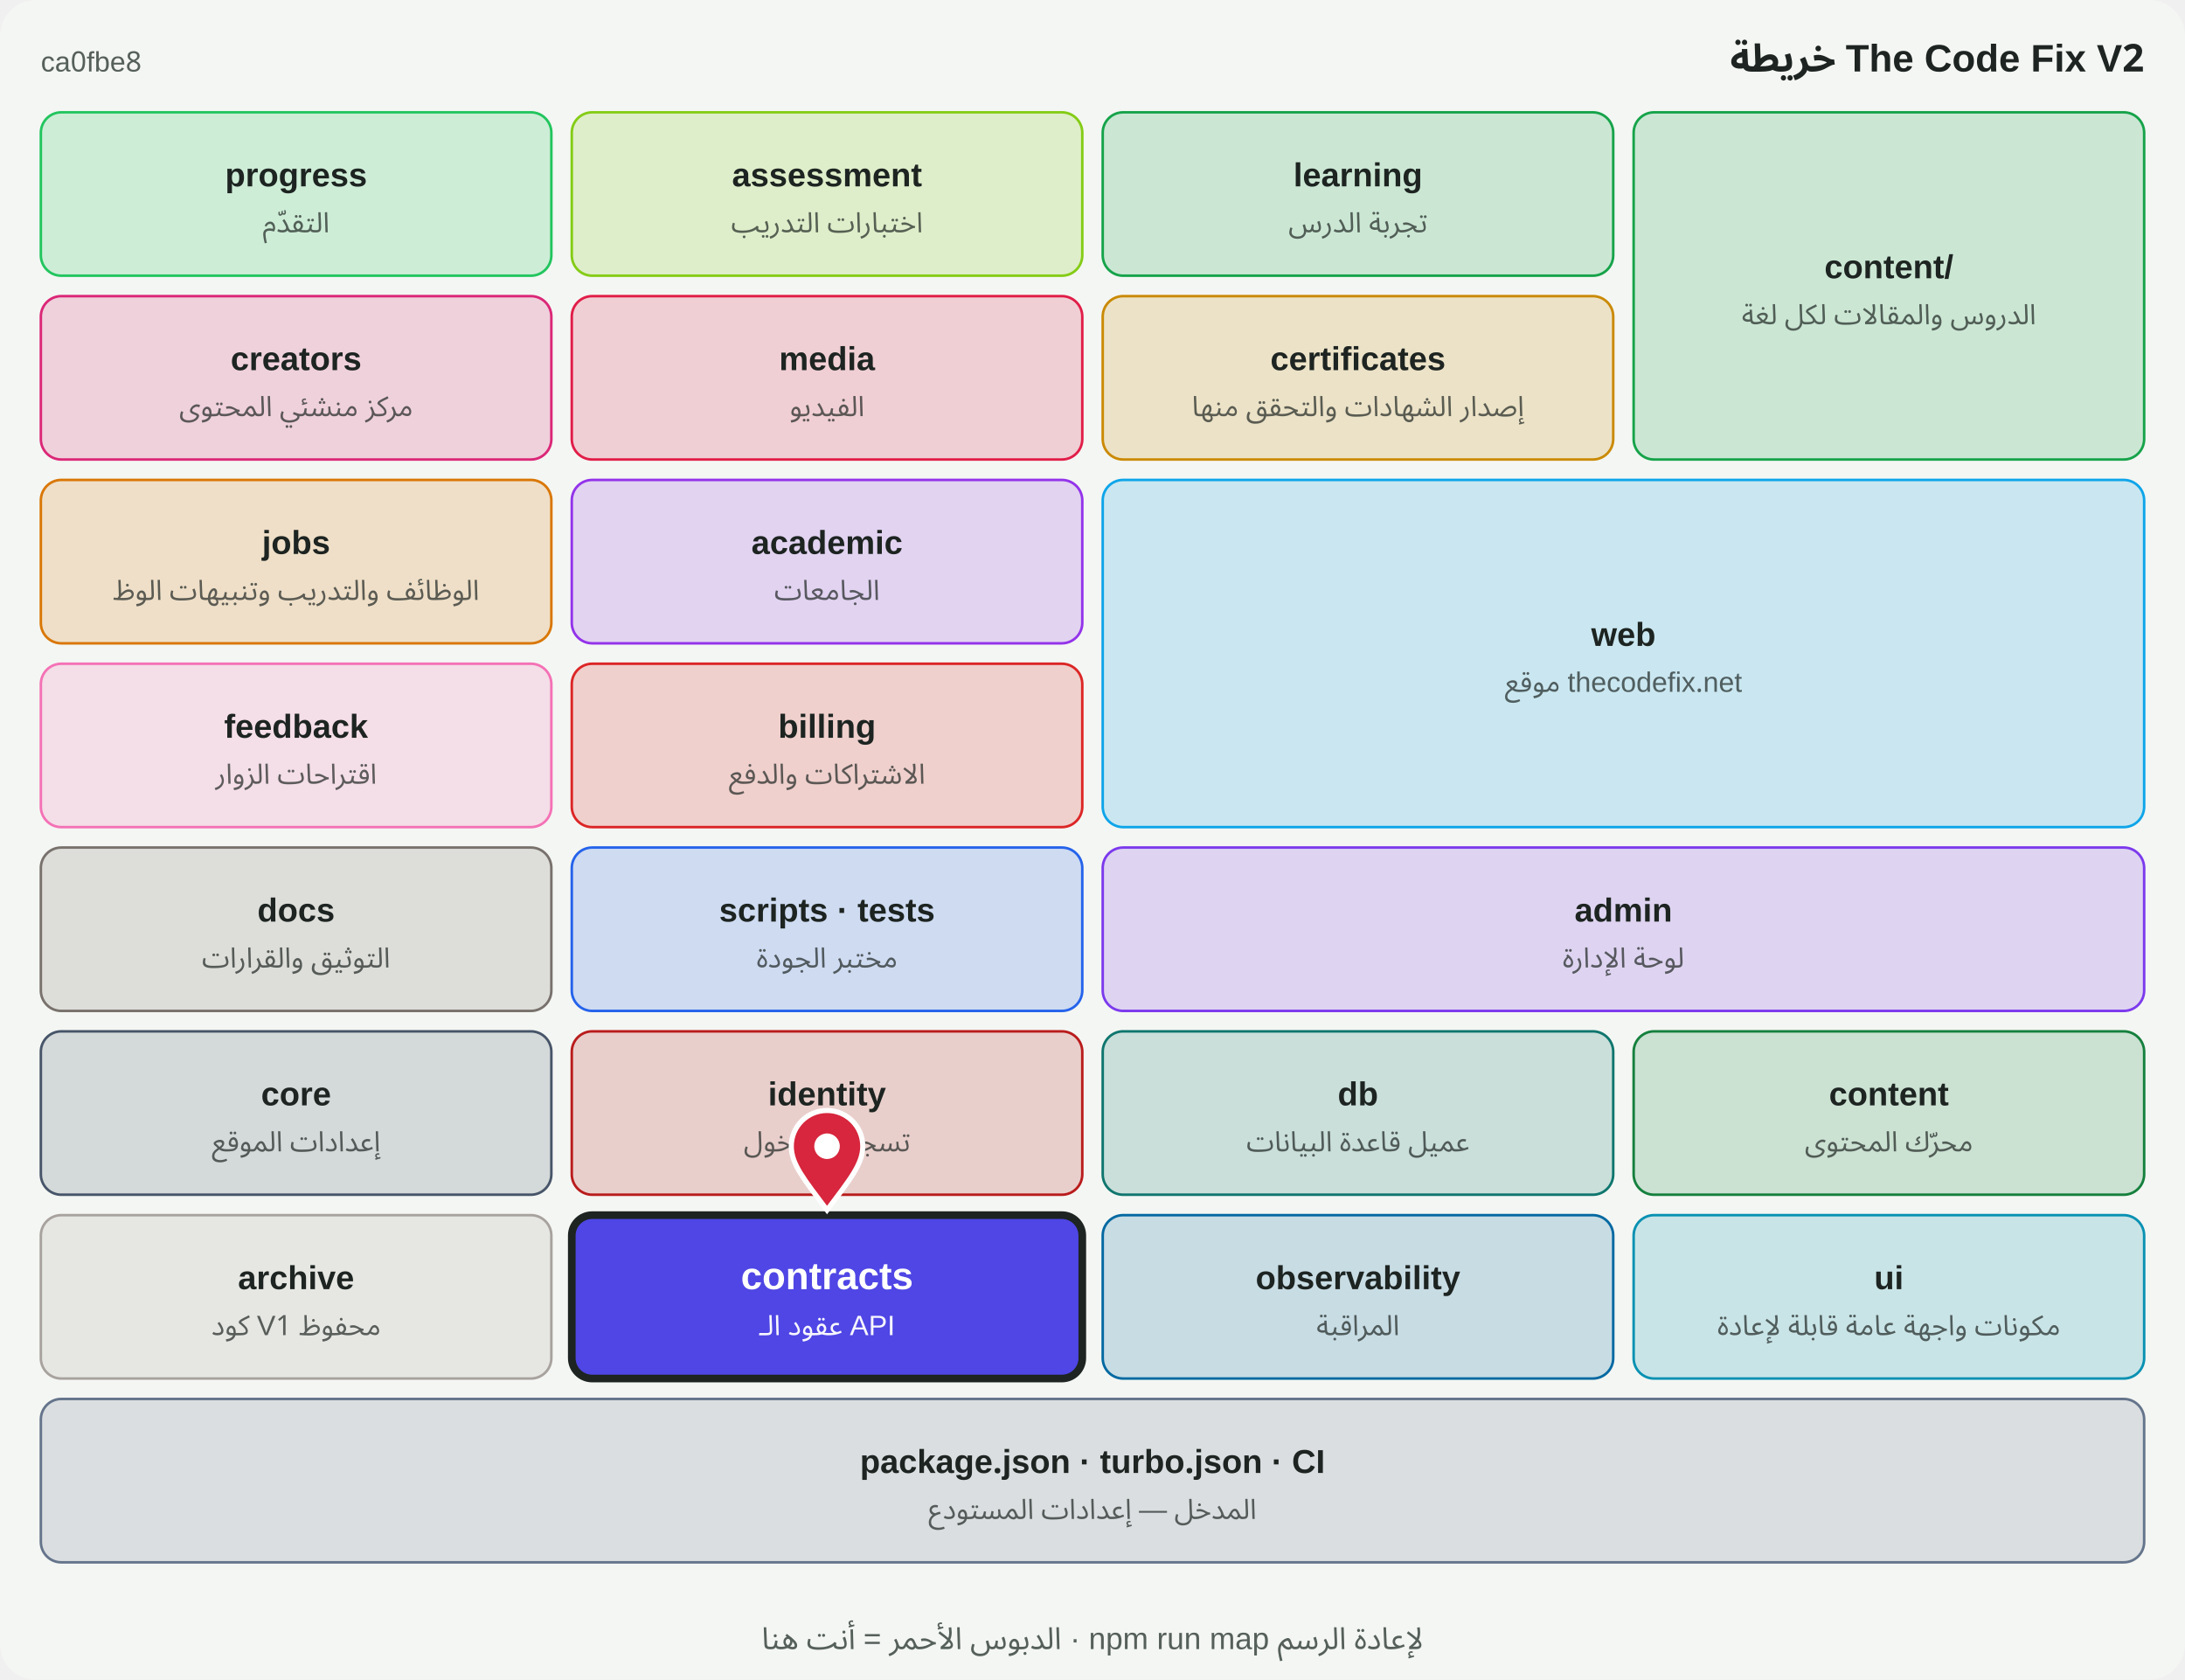
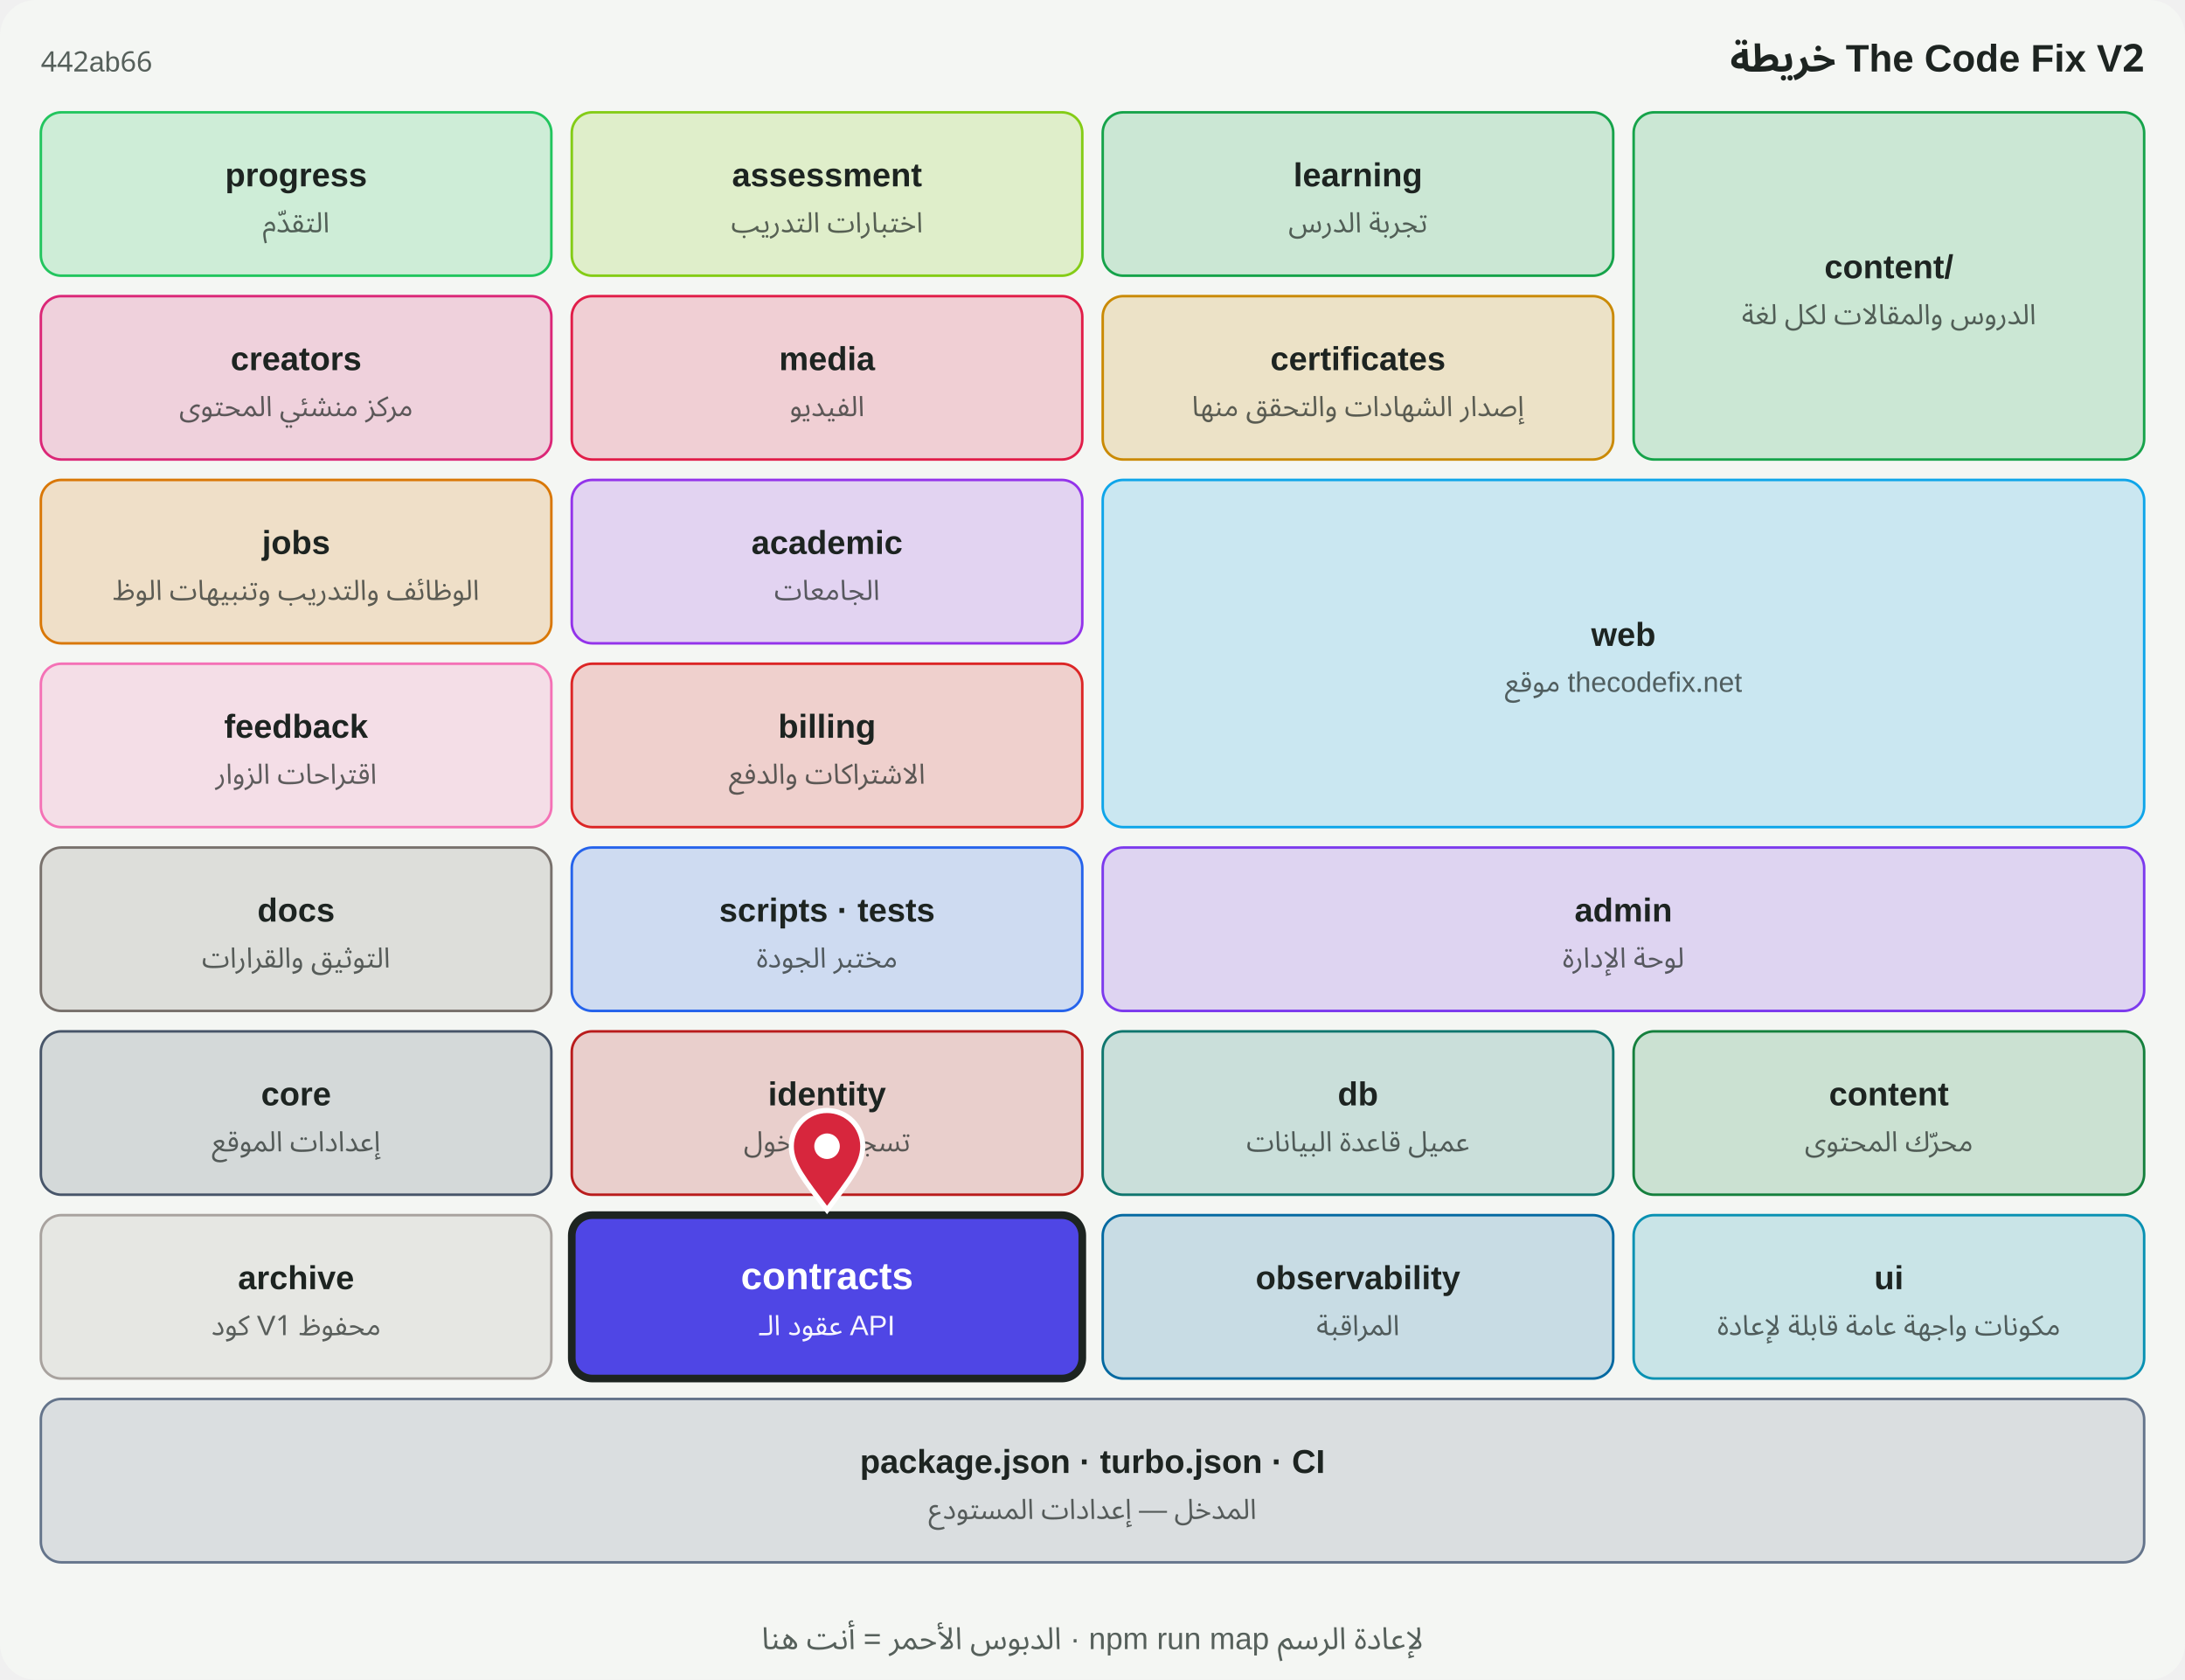
<svg xmlns="http://www.w3.org/2000/svg" viewBox="0 0 856 658" width="856" height="658" font-family="'Segoe UI', Tahoma, 'Noto Sans Arabic', Arial, sans-serif" role="img" aria-label="خريطة مشروع The Code Fix — عقود الـ API (zod) المشتركة بين الويب والموبايل (@tcf/contracts)">
  <rect width="856" height="658" rx="14" fill="#f4f6f3" />
  <text x="840" y="28" text-anchor="end" font-size="15" font-weight="700" fill="#1d2421">خريطة The Code Fix V2</text>
-   <text x="16" y="28" font-size="11" fill="#56605b">ca0fbe8</text>
+   <text x="16" y="28" font-size="11" fill="#56605b">442ab66</text>
  <g>
    <rect x="640" y="44" width="200" height="136" rx="8" fill="#16a34a" fill-opacity="0.18" stroke="#16a34a" stroke-width="1" />
    <text x="740" y="109" text-anchor="middle" font-size="13" font-weight="600" fill="#1d2421">content/</text>
    <text x="740" y="127" text-anchor="middle" font-size="11" fill="#1d2421" fill-opacity="0.7">الدروس والمقالات لكل لغة</text>
  </g>
  <g>
    <rect x="432" y="44" width="200" height="64" rx="8" fill="#16a34a" fill-opacity="0.18" stroke="#16a34a" stroke-width="1" />
    <text x="532" y="73" text-anchor="middle" font-size="13" font-weight="600" fill="#1d2421">learning</text>
    <text x="532" y="91" text-anchor="middle" font-size="11" fill="#1d2421" fill-opacity="0.7">تجربة الدرس</text>
  </g>
  <g>
    <rect x="224" y="44" width="200" height="64" rx="8" fill="#84cc16" fill-opacity="0.18" stroke="#84cc16" stroke-width="1" />
    <text x="324" y="73" text-anchor="middle" font-size="13" font-weight="600" fill="#1d2421">assessment</text>
    <text x="324" y="91" text-anchor="middle" font-size="11" fill="#1d2421" fill-opacity="0.7">اختبارات التدريب</text>
  </g>
  <g>
    <rect x="16" y="44" width="200" height="64" rx="8" fill="#22c55e" fill-opacity="0.18" stroke="#22c55e" stroke-width="1" />
    <text x="116" y="73" text-anchor="middle" font-size="13" font-weight="600" fill="#1d2421">progress</text>
    <text x="116" y="91" text-anchor="middle" font-size="11" fill="#1d2421" fill-opacity="0.7">التقدّم</text>
  </g>
  <g>
    <rect x="432" y="116" width="200" height="64" rx="8" fill="#ca8a04" fill-opacity="0.18" stroke="#ca8a04" stroke-width="1" />
    <text x="532" y="145" text-anchor="middle" font-size="13" font-weight="600" fill="#1d2421">certificates</text>
    <text x="532" y="163" text-anchor="middle" font-size="11" fill="#1d2421" fill-opacity="0.7">إصدار الشهادات والتحقق منها</text>
  </g>
  <g>
    <rect x="224" y="116" width="200" height="64" rx="8" fill="#e11d48" fill-opacity="0.18" stroke="#e11d48" stroke-width="1" />
    <text x="324" y="145" text-anchor="middle" font-size="13" font-weight="600" fill="#1d2421">media</text>
    <text x="324" y="163" text-anchor="middle" font-size="11" fill="#1d2421" fill-opacity="0.7">الفيديو</text>
  </g>
  <g>
    <rect x="16" y="116" width="200" height="64" rx="8" fill="#db2777" fill-opacity="0.18" stroke="#db2777" stroke-width="1" />
    <text x="116" y="145" text-anchor="middle" font-size="13" font-weight="600" fill="#1d2421">creators</text>
    <text x="116" y="163" text-anchor="middle" font-size="11" fill="#1d2421" fill-opacity="0.7">مركز منشئي المحتوى</text>
  </g>
  <g>
    <rect x="432" y="188" width="408" height="136" rx="8" fill="#0ea5e9" fill-opacity="0.18" stroke="#0ea5e9" stroke-width="1" />
    <text x="636" y="253" text-anchor="middle" font-size="13" font-weight="600" fill="#1d2421">web</text>
    <text x="636" y="271" text-anchor="middle" font-size="11" fill="#1d2421" fill-opacity="0.7">موقع thecodefix.net</text>
  </g>
  <g>
    <rect x="224" y="188" width="200" height="64" rx="8" fill="#9333ea" fill-opacity="0.18" stroke="#9333ea" stroke-width="1" />
    <text x="324" y="217" text-anchor="middle" font-size="13" font-weight="600" fill="#1d2421">academic</text>
    <text x="324" y="235" text-anchor="middle" font-size="11" fill="#1d2421" fill-opacity="0.7">الجامعات</text>
  </g>
  <g>
    <rect x="16" y="188" width="200" height="64" rx="8" fill="#d97706" fill-opacity="0.18" stroke="#d97706" stroke-width="1" />
    <text x="116" y="217" text-anchor="middle" font-size="13" font-weight="600" fill="#1d2421">jobs</text>
    <text x="116" y="235" text-anchor="middle" font-size="11" fill="#1d2421" fill-opacity="0.7">الوظائف والتدريب وتنبيهات الوظ</text>
  </g>
  <g>
    <rect x="224" y="260" width="200" height="64" rx="8" fill="#dc2626" fill-opacity="0.18" stroke="#dc2626" stroke-width="1" />
    <text x="324" y="289" text-anchor="middle" font-size="13" font-weight="600" fill="#1d2421">billing</text>
    <text x="324" y="307" text-anchor="middle" font-size="11" fill="#1d2421" fill-opacity="0.7">الاشتراكات والدفع</text>
  </g>
  <g>
    <rect x="16" y="260" width="200" height="64" rx="8" fill="#f472b6" fill-opacity="0.18" stroke="#f472b6" stroke-width="1" />
    <text x="116" y="289" text-anchor="middle" font-size="13" font-weight="600" fill="#1d2421">feedback</text>
    <text x="116" y="307" text-anchor="middle" font-size="11" fill="#1d2421" fill-opacity="0.7">اقتراحات الزوار</text>
  </g>
  <g>
    <rect x="432" y="332" width="408" height="64" rx="8" fill="#7c3aed" fill-opacity="0.18" stroke="#7c3aed" stroke-width="1" />
    <text x="636" y="361" text-anchor="middle" font-size="13" font-weight="600" fill="#1d2421">admin</text>
    <text x="636" y="379" text-anchor="middle" font-size="11" fill="#1d2421" fill-opacity="0.7">لوحة الإدارة</text>
  </g>
  <g>
    <rect x="224" y="332" width="200" height="64" rx="8" fill="#2563eb" fill-opacity="0.18" stroke="#2563eb" stroke-width="1" />
    <text x="324" y="361" text-anchor="middle" font-size="13" font-weight="600" fill="#1d2421">scripts · tests</text>
    <text x="324" y="379" text-anchor="middle" font-size="11" fill="#1d2421" fill-opacity="0.7">مختبر الجودة</text>
  </g>
  <g>
    <rect x="16" y="332" width="200" height="64" rx="8" fill="#78716c" fill-opacity="0.18" stroke="#78716c" stroke-width="1" />
    <text x="116" y="361" text-anchor="middle" font-size="13" font-weight="600" fill="#1d2421">docs</text>
    <text x="116" y="379" text-anchor="middle" font-size="11" fill="#1d2421" fill-opacity="0.7">التوثيق والقرارات</text>
  </g>
  <g>
    <rect x="640" y="404" width="200" height="64" rx="8" fill="#15803d" fill-opacity="0.18" stroke="#15803d" stroke-width="1" />
    <text x="740" y="433" text-anchor="middle" font-size="13" font-weight="600" fill="#1d2421">content</text>
    <text x="740" y="451" text-anchor="middle" font-size="11" fill="#1d2421" fill-opacity="0.7">محرّك المحتوى</text>
  </g>
  <g>
    <rect x="432" y="404" width="200" height="64" rx="8" fill="#0f766e" fill-opacity="0.18" stroke="#0f766e" stroke-width="1" />
    <text x="532" y="433" text-anchor="middle" font-size="13" font-weight="600" fill="#1d2421">db</text>
    <text x="532" y="451" text-anchor="middle" font-size="11" fill="#1d2421" fill-opacity="0.7">عميل قاعدة البيانات</text>
  </g>
  <g>
    <rect x="224" y="404" width="200" height="64" rx="8" fill="#b91c1c" fill-opacity="0.18" stroke="#b91c1c" stroke-width="1" />
    <text x="324" y="433" text-anchor="middle" font-size="13" font-weight="600" fill="#1d2421">identity</text>
    <text x="324" y="451" text-anchor="middle" font-size="11" fill="#1d2421" fill-opacity="0.7">تسجيل الدخول</text>
  </g>
  <g>
    <rect x="16" y="404" width="200" height="64" rx="8" fill="#475569" fill-opacity="0.18" stroke="#475569" stroke-width="1" />
    <text x="116" y="433" text-anchor="middle" font-size="13" font-weight="600" fill="#1d2421">core</text>
    <text x="116" y="451" text-anchor="middle" font-size="11" fill="#1d2421" fill-opacity="0.7">إعدادات الموقع</text>
  </g>
  <g>
    <rect x="640" y="476" width="200" height="64" rx="8" fill="#0891b2" fill-opacity="0.18" stroke="#0891b2" stroke-width="1" />
    <text x="740" y="505" text-anchor="middle" font-size="13" font-weight="600" fill="#1d2421">ui</text>
    <text x="740" y="523" text-anchor="middle" font-size="11" fill="#1d2421" fill-opacity="0.7">مكونات واجهة عامة قابلة لإعادة</text>
  </g>
  <g>
    <rect x="432" y="476" width="200" height="64" rx="8" fill="#0369a1" fill-opacity="0.18" stroke="#0369a1" stroke-width="1" />
    <text x="532" y="505" text-anchor="middle" font-size="13" font-weight="600" fill="#1d2421">observability</text>
    <text x="532" y="523" text-anchor="middle" font-size="11" fill="#1d2421" fill-opacity="0.7">المراقبة</text>
  </g>
  <g>
    <rect x="224" y="476" width="200" height="64" rx="8" fill="#4f46e5" fill-opacity="1" stroke="#1d2421" stroke-width="3" />
    <text x="324" y="505" text-anchor="middle" font-size="15" font-weight="700" fill="#ffffff">contracts</text>
    <text x="324" y="523" text-anchor="middle" font-size="11" fill="#ffffff" fill-opacity="0.95">عقود الـ API</text>
  </g>
  <path d="M324 474 c-9 -12 -14 -18 -14 -25 a14 14 0 0 1 28 0 c0 7 -5 13 -14 25z" fill="#d7263d" stroke="#fff" stroke-width="2" />
  <circle cx="324" cy="449" r="5" fill="#fff" />
  <g>
    <rect x="16" y="476" width="200" height="64" rx="8" fill="#a8a29e" fill-opacity="0.18" stroke="#a8a29e" stroke-width="1" />
    <text x="116" y="505" text-anchor="middle" font-size="13" font-weight="600" fill="#1d2421">archive</text>
    <text x="116" y="523" text-anchor="middle" font-size="11" fill="#1d2421" fill-opacity="0.7">كود V1 محفوظ</text>
  </g>
  <g>
    <rect x="16" y="548" width="824" height="64" rx="8" fill="#64748b" fill-opacity="0.18" stroke="#64748b" stroke-width="1" />
    <text x="428" y="577" text-anchor="middle" font-size="13" font-weight="600" fill="#1d2421">package.json · turbo.json · CI</text>
    <text x="428" y="595" text-anchor="middle" font-size="11" fill="#1d2421" fill-opacity="0.7">المدخل — إعدادات المستودع</text>
  </g>
  <text x="428" y="646" text-anchor="middle" font-size="12" fill="#56605b">الدبوس الأحمر = أنت هنا · npm run map لإعادة الرسم</text>
</svg>
